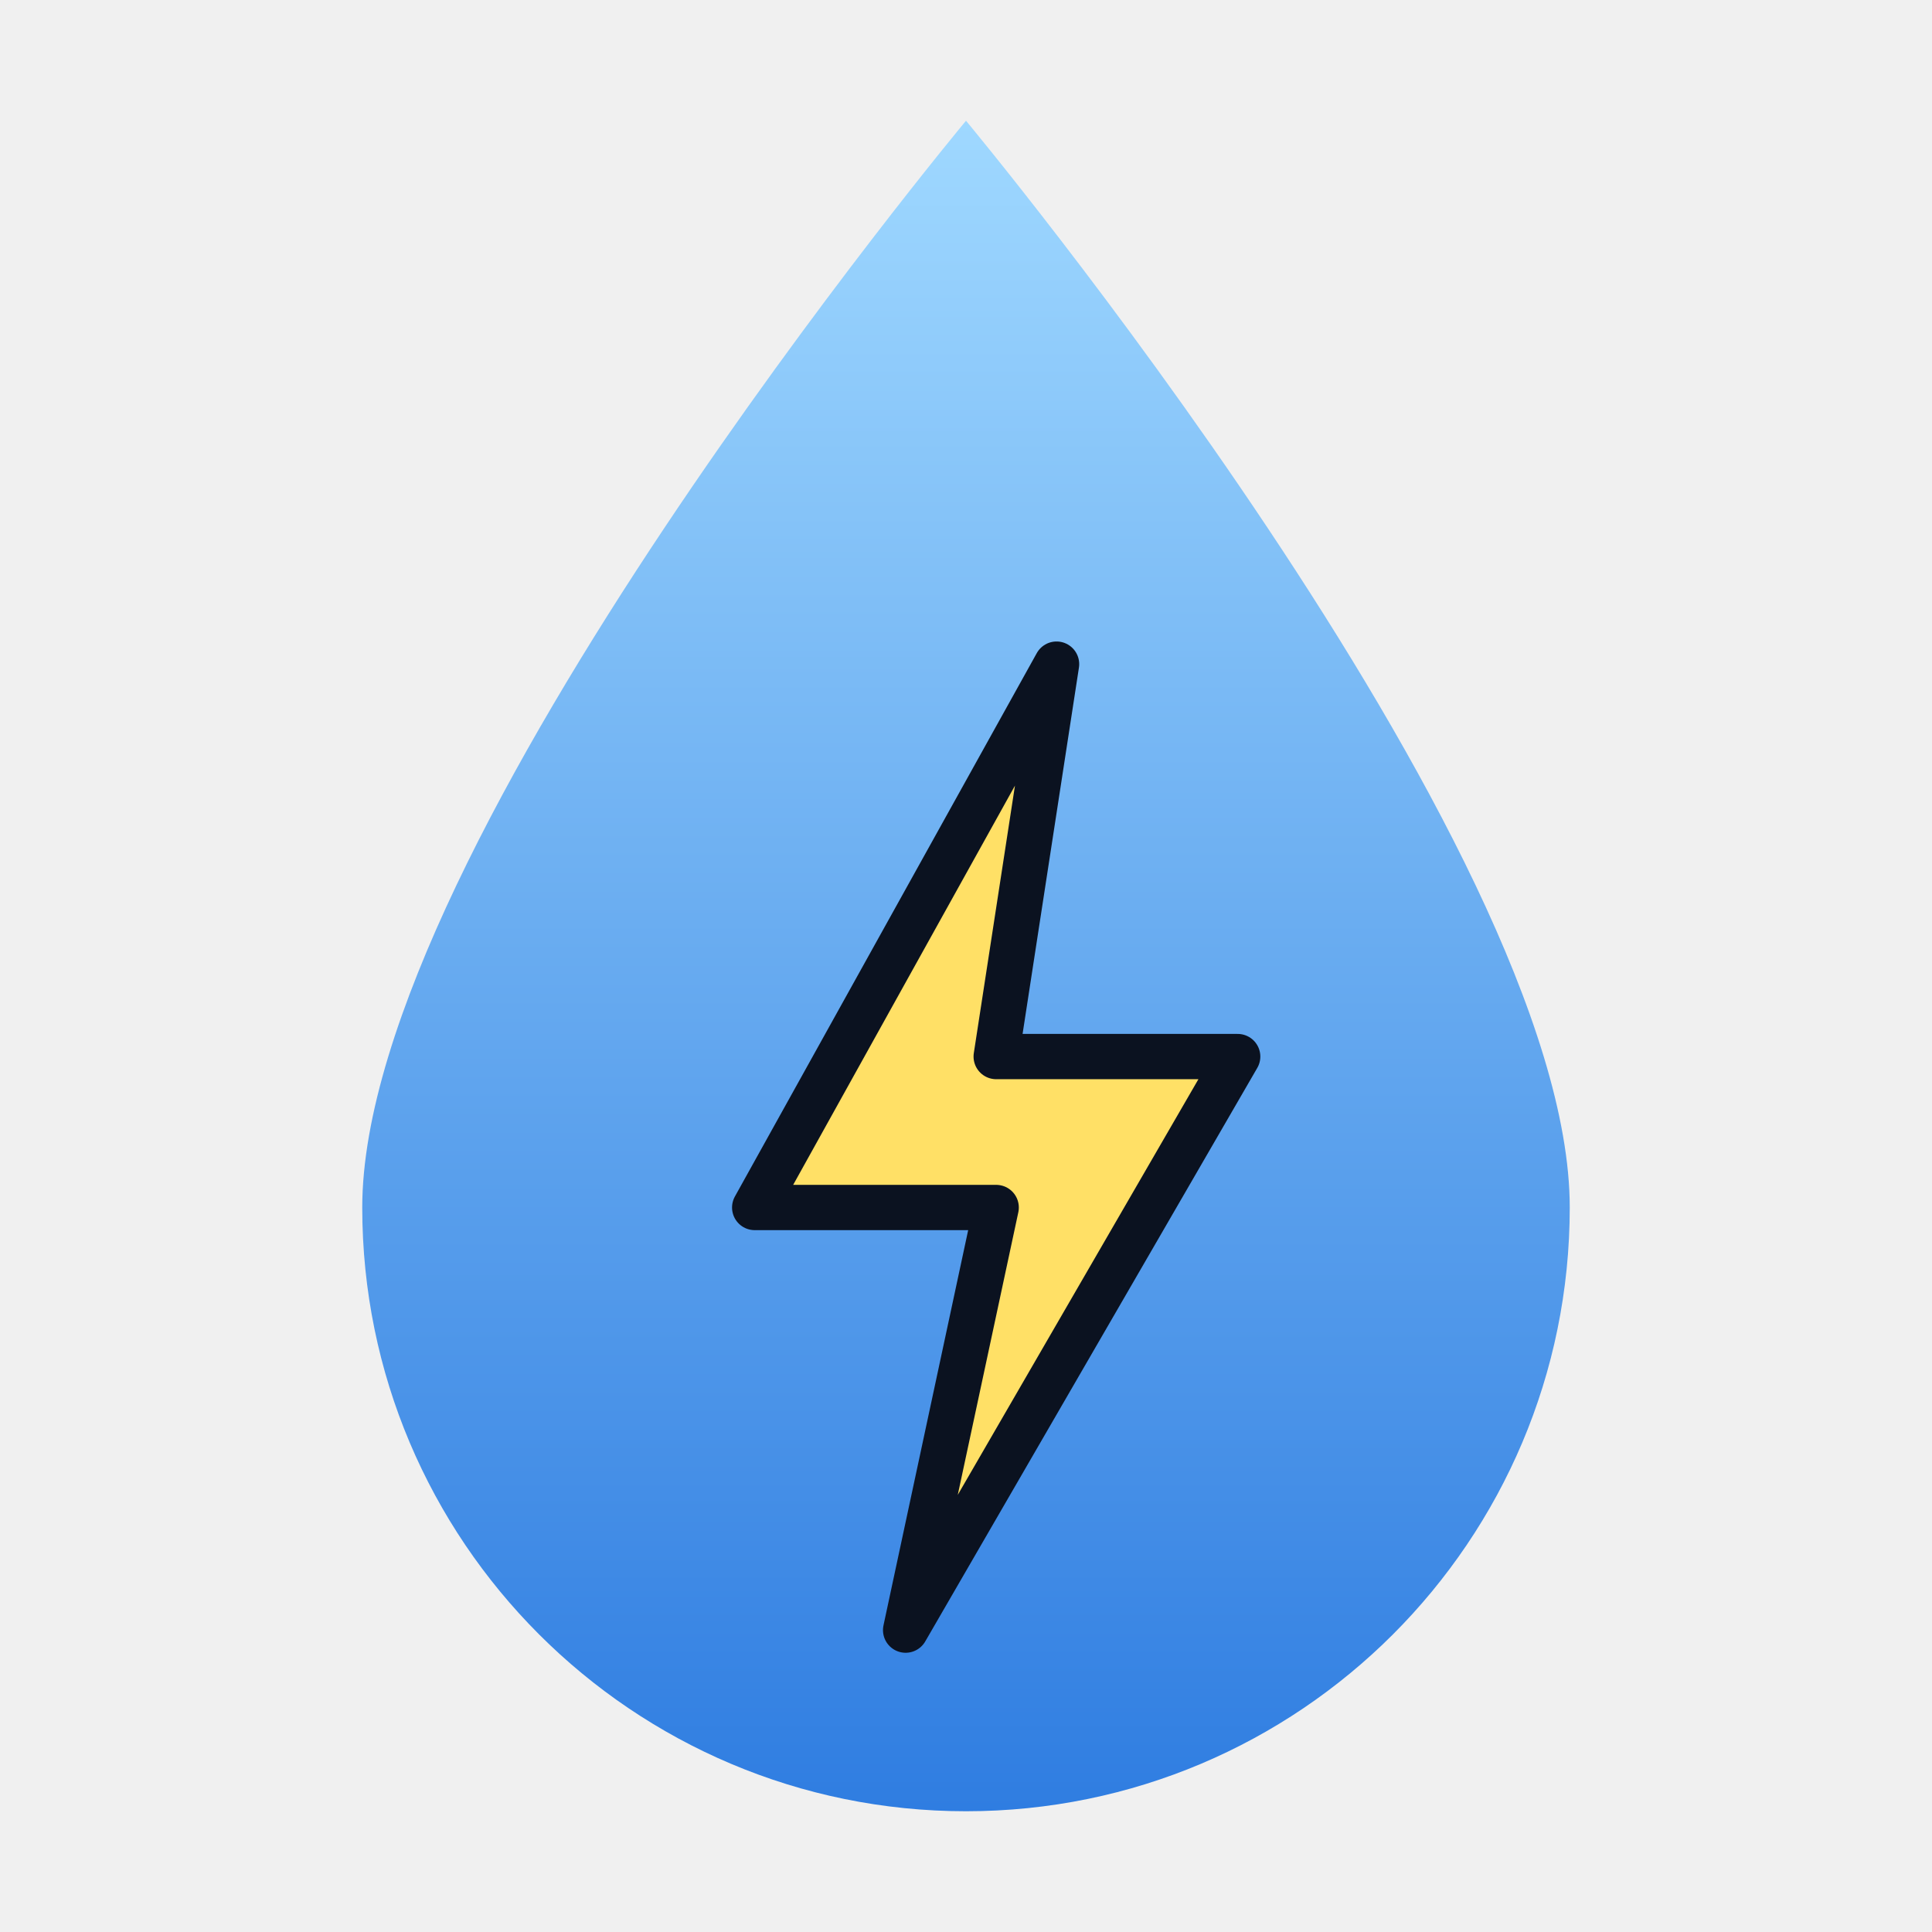
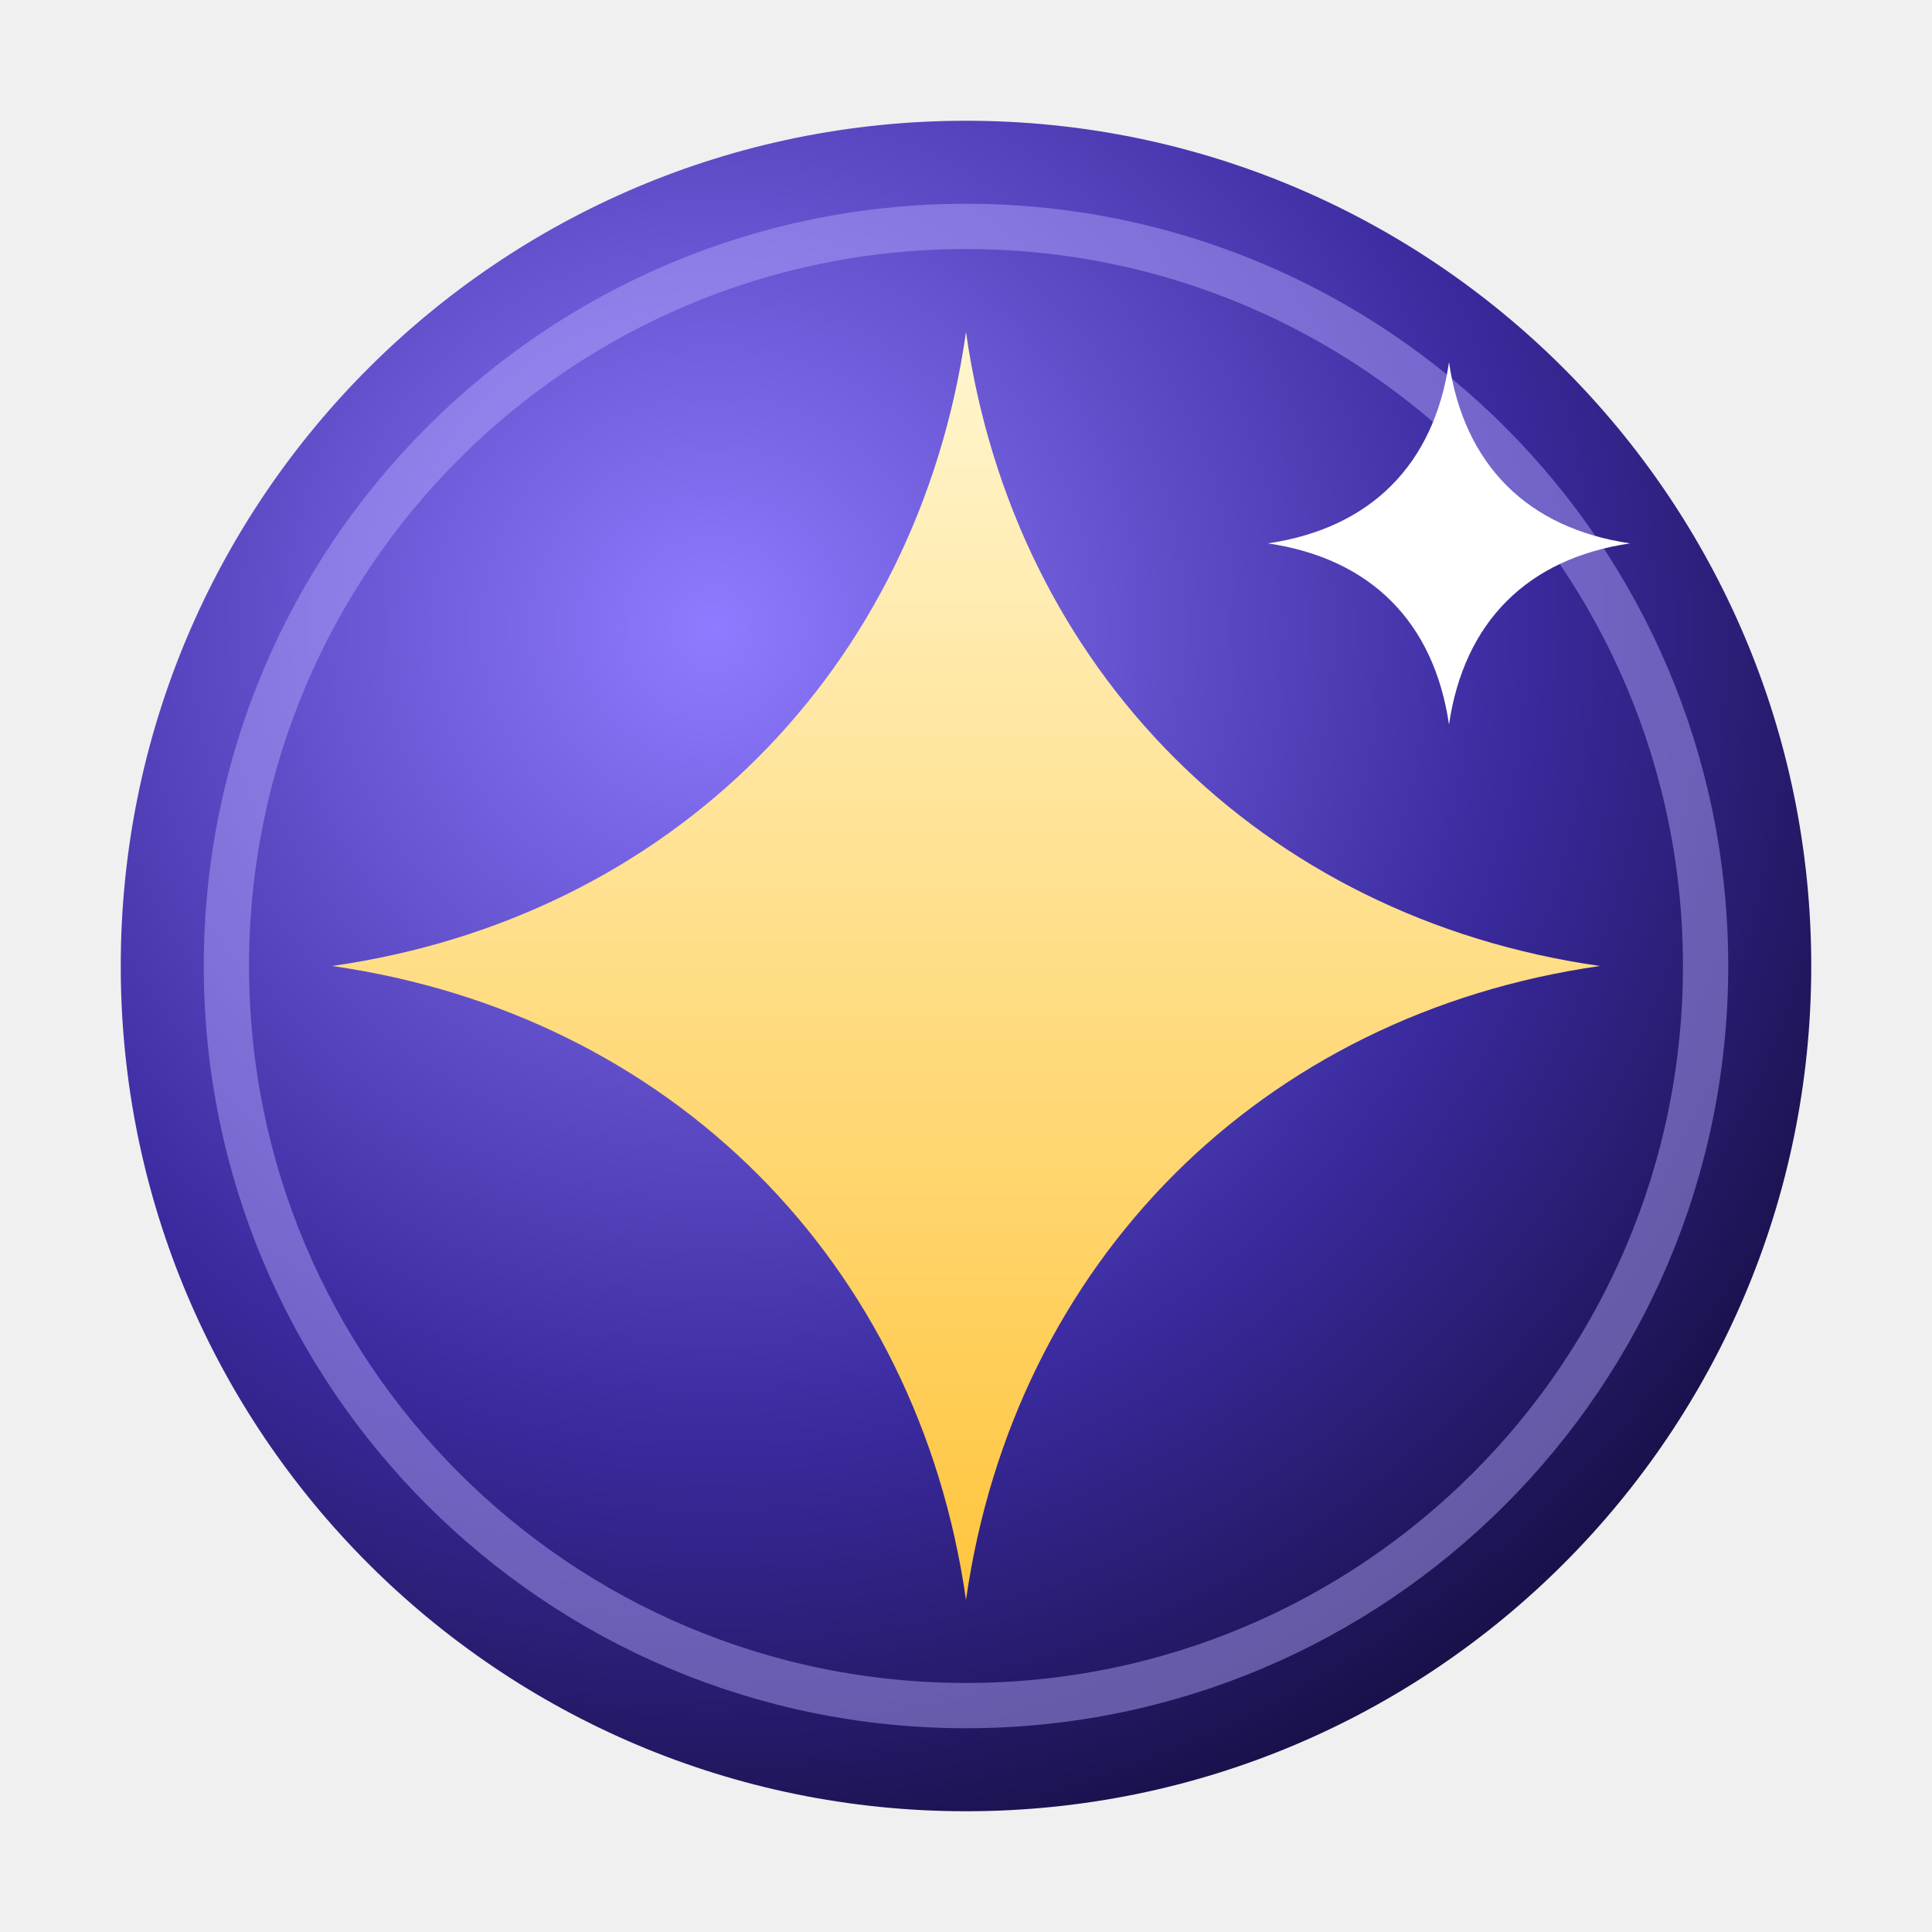
<svg xmlns="http://www.w3.org/2000/svg" viewBox="0 0 64 64">
  <defs>
-     <linearGradient id="g" x1="0" y1="0" x2="0" y2="1">
-       <stop offset="0" stop-color="#9fd8ff" />
-       <stop offset="1" stop-color="#2f7de1" />
+     <radialGradient id="c" cx="0.35" cy="0.3" r="0.8">
+       <stop offset="0" stop-color="#8f7bff" />
+       <stop offset="0.6" stop-color="#3a2a9e" />
+       <stop offset="1" stop-color="#120c3a" />
+     </radialGradient>
+     <linearGradient id="s" x1="0" y1="0" x2="0" y2="1">
+       <stop offset="0" stop-color="#fff6cf" />
+       <stop offset="1" stop-color="#ffc53d" />
    </linearGradient>
  </defs>
-   <path d="M32 4C32 4 12 28 12 40a20 20 0 0 0 40 0C52 28 32 4 32 4z" fill="url(#g)" />
-   <path d="M35 22 25 40h8l-3 14 11-19h-8l2-13z" fill="#ffe066" stroke="#0b1220" stroke-width="1.5" stroke-linejoin="round" />
+   <circle cx="32" cy="32" r="28" fill="url(#c)" />
+   <circle cx="32" cy="32" r="24.5" fill="none" stroke="#b9adff" stroke-opacity="0.45" stroke-width="1.5" />
+   <path d="M32 11c1.6 11.2 9.8 19.4 21 21-11.2 1.6-19.4 9.8-21 21-1.6-11.2-9.8-19.4-21-21 11.2-1.6 19.4-9.8 21-21z" fill="url(#s)" />
+   <path d="M48 12c.5 3.4 2.6 5.5 6 6-3.4.5-5.5 2.6-6 6-.5-3.4-2.6-5.5-6-6 3.4-.5 5.5-2.6 6-6z" fill="#fff" />
</svg>
